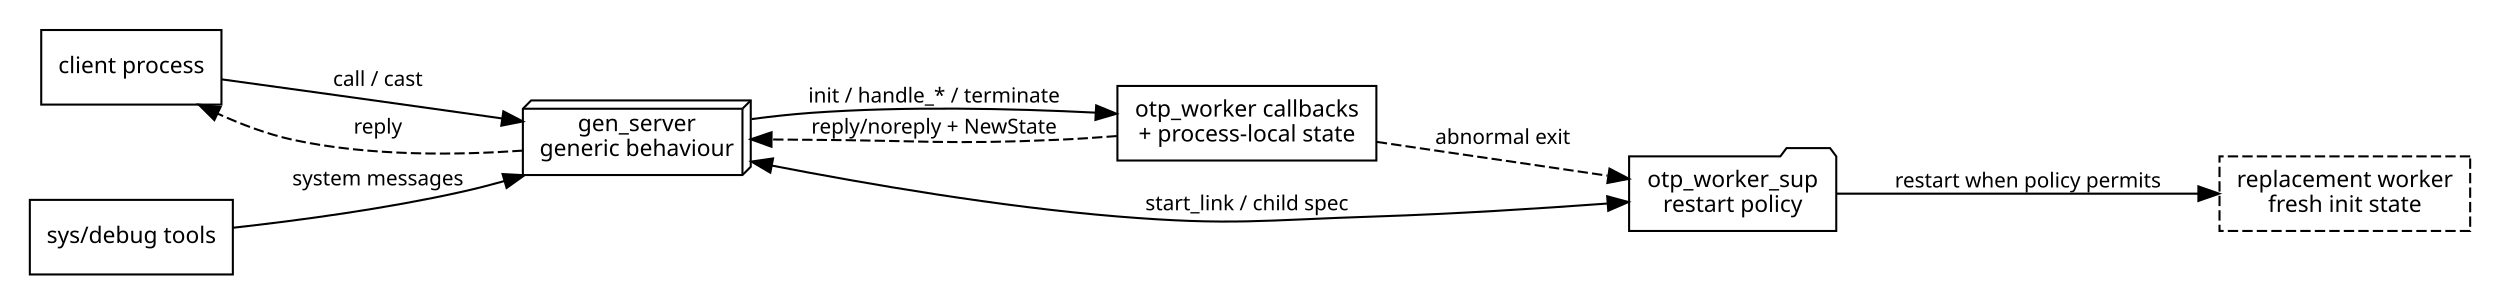
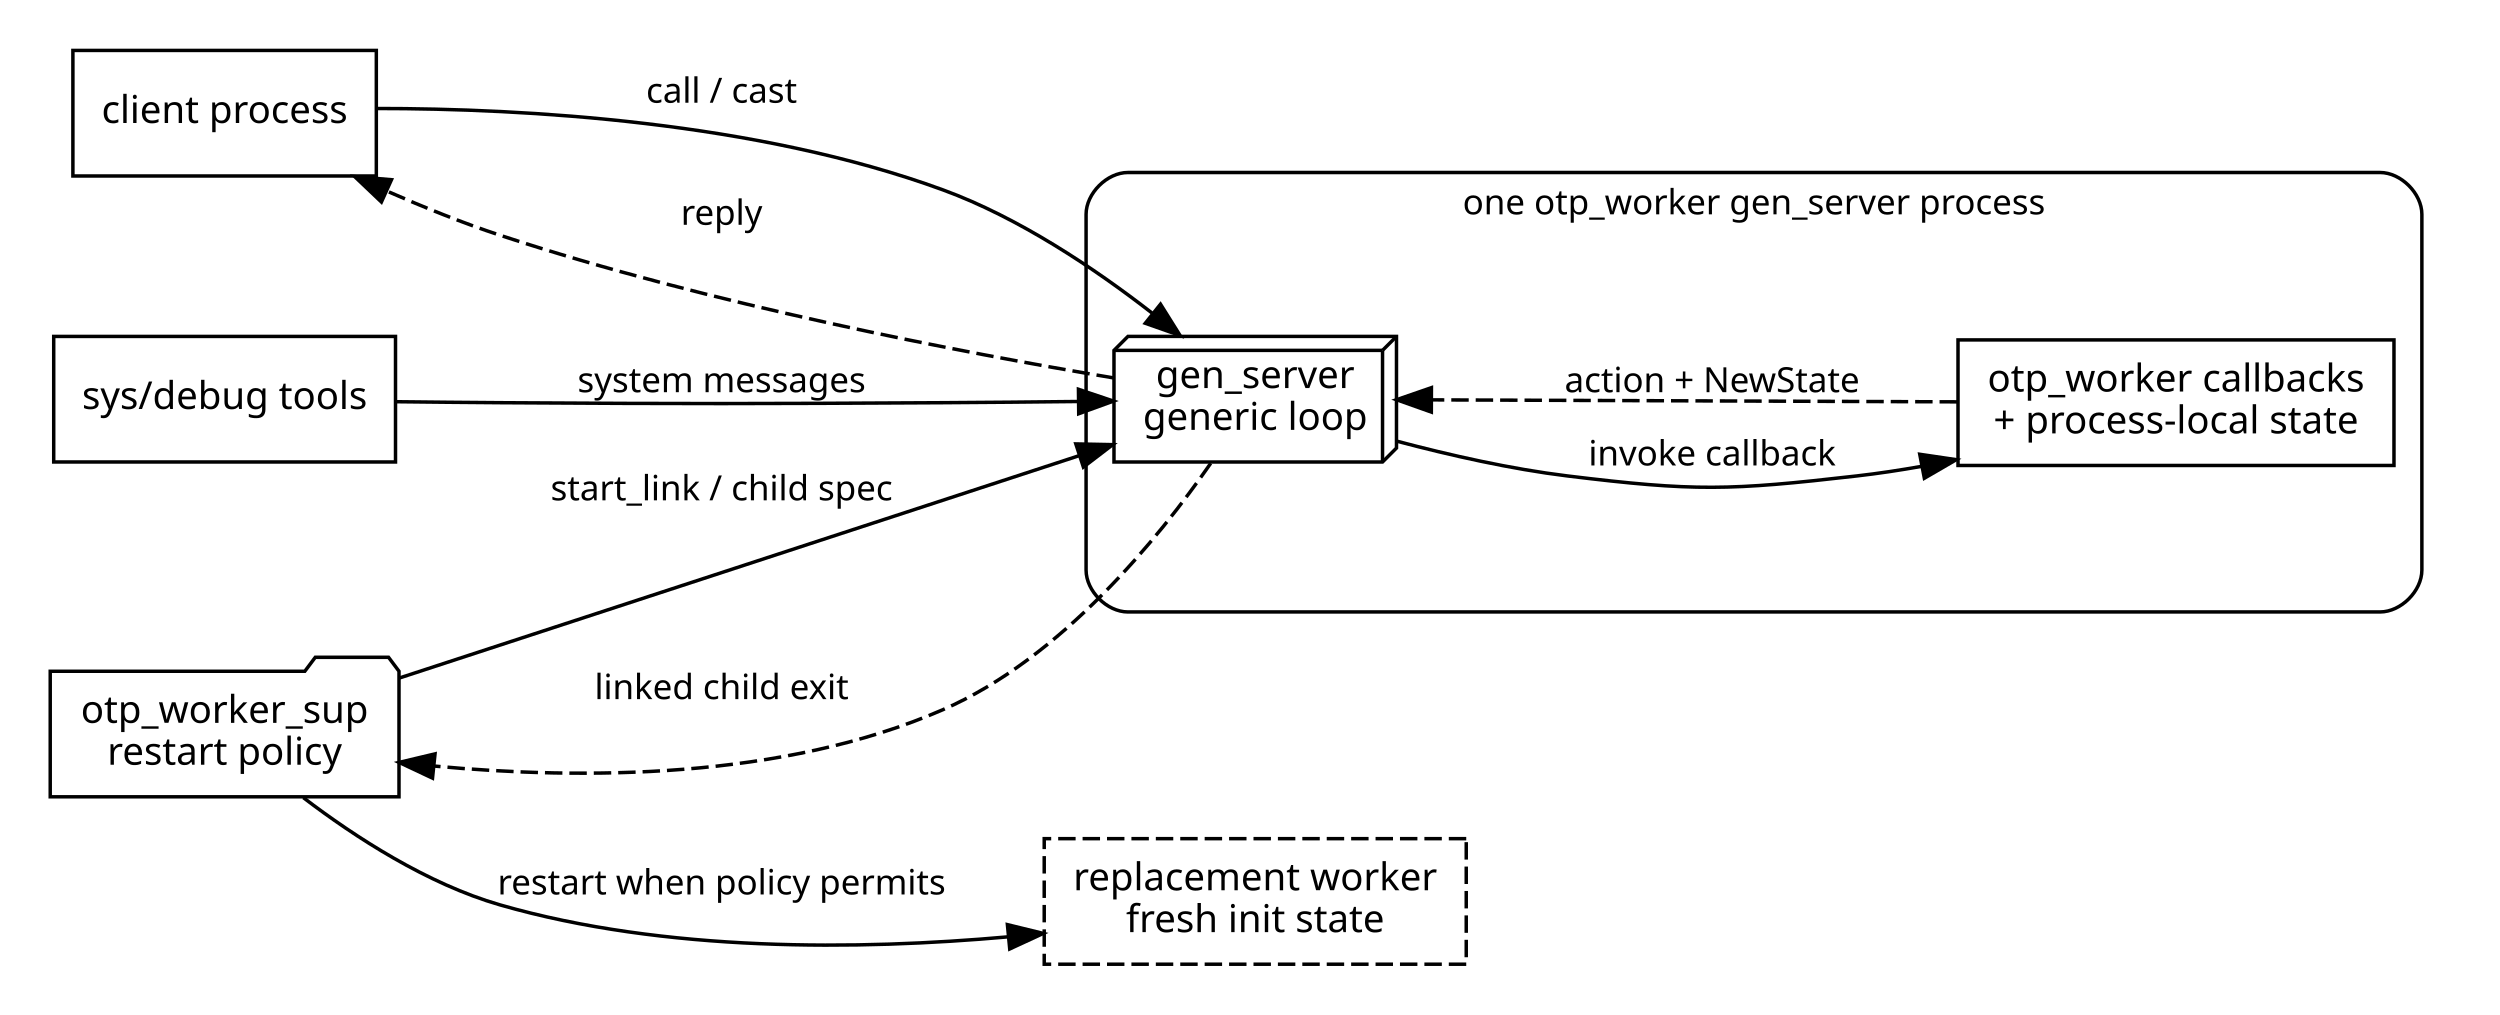
- <svg xmlns="http://www.w3.org/2000/svg" width="1207pt" height="147pt" viewBox="0.00 0.00 1206.80 146.80">
-   <g id="graph0" class="graph" transform="scale(1 1) rotate(0) translate(14.4 132.4)">
+ <svg xmlns="http://www.w3.org/2000/svg" width="717pt" height="291pt" viewBox="0.00 0.00 716.80 290.80">
+   <g id="graph0" class="graph" transform="scale(1 1) rotate(0) translate(14.4 276.4)">
+     <g id="clust1" class="cluster">
+       <path fill="transparent" stroke="black" d="M309,-101C309,-101 668,-101 668,-101 674,-101 680,-107 680,-113 680,-113 680,-215 680,-215 680,-221 674,-227 668,-227 668,-227 309,-227 309,-227 303,-227 297,-221 297,-215 297,-215 297,-113 297,-113 297,-107 303,-101 309,-101" />
+       <text text-anchor="middle" x="488.5" y="-215" font-family="sans-serif" font-size="10.00">one otp_worker gen_server process</text>
+     </g>
    <g id="node1" class="node">
-       <polygon fill="none" stroke="black" points="92.5,-118 5.5,-118 5.5,-82 92.5,-82 92.5,-118" />
-       <text text-anchor="middle" x="49" y="-97.2" font-family="sans-serif" font-size="11.00">client process</text>
+       <polygon fill="none" stroke="black" points="93.5,-262 6.5,-262 6.5,-226 93.5,-226 93.5,-262" />
+       <text text-anchor="middle" x="50" y="-241.2" font-family="sans-serif" font-size="11.00">client process</text>
+     </g>
+     <g id="node5" class="node">
+       <polygon fill="none" stroke="black" points="386,-180 309,-180 305,-176 305,-144 382,-144 386,-148 386,-180" />
+       <polyline fill="none" stroke="black" points="382,-176 305,-176 " />
+       <polyline fill="none" stroke="black" points="382,-176 382,-144 " />
+       <polyline fill="none" stroke="black" points="382,-176 386,-180 " />
+       <text text-anchor="middle" x="345.5" y="-165.2" font-family="sans-serif" font-size="11.00">gen_server</text>
+       <text text-anchor="middle" x="345.5" y="-153.2" font-family="sans-serif" font-size="11.00">generic loop</text>
+     </g>
+     <g id="edge3" class="edge">
+       <path fill="none" stroke="black" d="M93.58,-245.35C136.01,-245.35 202.4,-241.65 256,-222 277.82,-214 299.46,-199.48 315.88,-186.73" />
+       <polygon fill="black" stroke="black" points="318.34,-189.24 323.96,-180.26 313.97,-183.77 318.34,-189.24" />
+       <text text-anchor="middle" x="192.5" y="-247" font-family="sans-serif" font-size="10.00">call / cast</text>
+     </g>
+     <g id="node2" class="node">
+       <polygon fill="none" stroke="black" points="99,-180 1,-180 1,-144 99,-144 99,-180" />
+       <text text-anchor="middle" x="50" y="-159.2" font-family="sans-serif" font-size="11.00">sys/debug tools</text>
+     </g>
+     <g id="edge5" class="edge">
+       <path fill="none" stroke="black" d="M99.26,-161.28C109.1,-161.17 119.38,-161.06 129,-161 185.44,-160.64 199.56,-160.68 256,-161 268.48,-161.07 281.96,-161.2 294.54,-161.34" />
+       <polygon fill="black" stroke="black" points="294.81,-164.84 304.85,-161.46 294.89,-157.84 294.81,-164.84" />
+       <text text-anchor="middle" x="192.5" y="-164" font-family="sans-serif" font-size="10.00">system messages</text>
    </g>
    <g id="node3" class="node">
-       <polygon fill="none" stroke="black" points="348,-84 242,-84 238,-80 238,-48 344,-48 348,-52 348,-84" />
-       <polyline fill="none" stroke="black" points="344,-80 238,-80 " />
-       <polyline fill="none" stroke="black" points="344,-80 344,-48 " />
-       <polyline fill="none" stroke="black" points="344,-80 348,-84 " />
-       <text text-anchor="middle" x="293" y="-69.2" font-family="sans-serif" font-size="11.00">gen_server</text>
-       <text text-anchor="middle" x="293" y="-57.2" font-family="sans-serif" font-size="11.00">generic behaviour</text>
+       <polygon fill="none" stroke="black" points="100,-84 97,-88 76,-88 73,-84 0,-84 0,-48 100,-48 100,-84" />
+       <text text-anchor="middle" x="50" y="-69.2" font-family="sans-serif" font-size="11.00">otp_worker_sup</text>
+       <text text-anchor="middle" x="50" y="-57.2" font-family="sans-serif" font-size="11.00">restart policy</text>
+     </g>
+     <g id="node4" class="node">
+       <polygon fill="none" stroke="black" stroke-dasharray="5,2" points="406,-36 285,-36 285,0 406,0 406,-36" />
+       <text text-anchor="middle" x="345.5" y="-21.2" font-family="sans-serif" font-size="11.00">replacement worker</text>
+       <text text-anchor="middle" x="345.5" y="-9.2" font-family="sans-serif" font-size="11.00">fresh init state</text>
+     </g>
+     <g id="edge8" class="edge">
+       <path fill="none" stroke="black" d="M72.57,-47.76C87.39,-36.47 108.1,-23.02 129,-17 176.26,-3.39 231.81,-4.02 274.68,-7.85" />
+       <polygon fill="black" stroke="black" points="274.44,-11.35 284.73,-8.83 275.11,-4.38 274.44,-11.35" />
+       <text text-anchor="middle" x="192.5" y="-20" font-family="sans-serif" font-size="10.00">restart when policy permits</text>
+     </g>
+     <g id="edge6" class="edge">
+       <path fill="none" stroke="black" d="M100.13,-82.07C154.2,-99.76 240.65,-128.03 294.91,-145.78" />
+       <polygon fill="black" stroke="black" points="294.06,-149.18 304.65,-148.97 296.23,-142.53 294.06,-149.18" />
+       <text text-anchor="middle" x="192.5" y="-133" font-family="sans-serif" font-size="10.00">start_link / child spec</text>
+     </g>
+     <g id="edge4" class="edge">
+       <path fill="none" stroke="black" stroke-dasharray="5,2" d="M304.92,-168.1C261.19,-175.42 189.01,-189.23 129,-209 118.31,-212.52 107.12,-217.02 96.65,-221.62" />
+       <polygon fill="black" stroke="black" points="94.96,-218.54 87.28,-225.84 97.84,-224.93 94.96,-218.54" />
+       <text text-anchor="middle" x="192.5" y="-212" font-family="sans-serif" font-size="10.00">reply</text>
+     </g>
+     <g id="edge7" class="edge">
+       <path fill="none" stroke="black" stroke-dasharray="5,2" d="M332.74,-143.63C317.84,-122.19 289.96,-87.81 256,-73 210.01,-52.95 152.55,-52.85 110.18,-56.81" />
+       <polygon fill="black" stroke="black" points="109.61,-53.35 100.02,-57.86 110.33,-60.31 109.61,-53.35" />
+       <text text-anchor="middle" x="192.5" y="-76" font-family="sans-serif" font-size="10.00">linked child exit</text>
+     </g>
+     <g id="node6" class="node">
+       <polygon fill="none" stroke="black" points="672,-179 547,-179 547,-143 672,-143 672,-179" />
+       <text text-anchor="middle" x="609.5" y="-164.2" font-family="sans-serif" font-size="11.00">otp_worker callbacks</text>
+       <text text-anchor="middle" x="609.5" y="-152.2" font-family="sans-serif" font-size="11.00">+ process-local state</text>
    </g>
    <g id="edge1" class="edge">
-       <path fill="none" stroke="black" d="M92.53,-94.19C124.55,-89.79 169.54,-83.58 209,-78 215.15,-77.13 221.55,-76.22 227.96,-75.3" />
-       <polygon fill="black" stroke="black" points="228.58,-78.75 237.98,-73.86 227.59,-71.82 228.58,-78.75" />
-       <text text-anchor="middle" x="168" y="-91" font-family="sans-serif" font-size="10.00">call / cast</text>
-     </g>
-     <g id="node2" class="node">
-       <polygon fill="none" stroke="black" points="98,-36 0,-36 0,0 98,0 98,-36" />
-       <text text-anchor="middle" x="49" y="-15.2" font-family="sans-serif" font-size="11.00">sys/debug tools</text>
-     </g>
-     <g id="edge5" class="edge">
-       <path fill="none" stroke="black" d="M98.03,-22.54C129.77,-26.06 172.15,-31.74 209,-40 215.53,-41.46 222.29,-43.2 229.01,-45.07" />
-       <polygon fill="black" stroke="black" points="228.2,-48.48 238.78,-47.9 230.14,-41.76 228.2,-48.48" />
-       <text text-anchor="middle" x="168" y="-43" font-family="sans-serif" font-size="10.00">system messages</text>
+       <path fill="none" stroke="black" d="M386.2,-149.94C401.33,-145.93 418.81,-141.98 435,-140 471.62,-135.52 481.35,-135.8 518,-140 524.1,-140.7 530.39,-141.65 536.67,-142.77" />
+       <polygon fill="black" stroke="black" points="536.03,-146.21 546.51,-144.66 537.35,-139.34 536.03,-146.21" />
+       <text text-anchor="middle" x="476.5" y="-143" font-family="sans-serif" font-size="10.00">invoke callback</text>
    </g>
    <g id="edge2" class="edge">
-       <path fill="none" stroke="black" stroke-dasharray="5,2" d="M237.88,-59.78C205.38,-57.5 163.4,-57.12 127,-65 114.78,-67.65 102.17,-72.41 90.78,-77.58" />
-       <polygon fill="black" stroke="black" points="89.06,-74.52 81.54,-81.98 92.07,-80.84 89.06,-74.52" />
-       <text text-anchor="middle" x="168" y="-68" font-family="sans-serif" font-size="10.00">reply</text>
-     </g>
-     <g id="node4" class="node">
-       <polygon fill="none" stroke="black" points="650,-91 525,-91 525,-55 650,-55 650,-91" />
-       <text text-anchor="middle" x="587.5" y="-76.2" font-family="sans-serif" font-size="11.00">otp_worker callbacks</text>
-       <text text-anchor="middle" x="587.5" y="-64.2" font-family="sans-serif" font-size="11.00">+ process-local state</text>
-     </g>
-     <g id="edge3" class="edge">
-       <path fill="none" stroke="black" d="M348.35,-75C357.87,-76.25 367.71,-77.33 377,-78 422.66,-81.28 474.05,-80.13 514.51,-78.11" />
-       <polygon fill="black" stroke="black" points="514.75,-81.6 524.55,-77.58 514.38,-74.61 514.75,-81.6" />
-       <text text-anchor="middle" x="436.5" y="-83" font-family="sans-serif" font-size="10.00">init / handle_* / terminate</text>
-     </g>
-     <g id="edge4" class="edge">
-       <path fill="none" stroke="black" stroke-dasharray="5,2" d="M524.72,-66.81C515.12,-66.06 505.3,-65.41 496,-65 443.16,-62.67 429.89,-64.68 377,-65 370.85,-65.04 364.45,-65.09 358.05,-65.15" />
-       <polygon fill="black" stroke="black" points="357.99,-61.65 348.02,-65.25 358.06,-68.65 357.99,-61.65" />
-       <text text-anchor="middle" x="436.5" y="-68" font-family="sans-serif" font-size="10.00">reply/noreply + NewState</text>
-     </g>
-     <g id="node5" class="node">
-       <polygon fill="none" stroke="black" points="872,-57 869,-61 848,-61 845,-57 772,-57 772,-21 872,-21 872,-57" />
-       <text text-anchor="middle" x="822" y="-42.2" font-family="sans-serif" font-size="11.00">otp_worker_sup</text>
-       <text text-anchor="middle" x="822" y="-30.2" font-family="sans-serif" font-size="11.00">restart policy</text>
-     </g>
-     <g id="edge7" class="edge">
-       <path fill="none" stroke="black" stroke-dasharray="5,2" d="M650.2,-63.98C684.7,-58.93 727.49,-52.67 761.61,-47.68" />
-       <polygon fill="black" stroke="black" points="762.52,-51.09 771.91,-46.18 761.51,-44.16 762.52,-51.09" />
-       <text text-anchor="middle" x="711" y="-63" font-family="sans-serif" font-size="10.00">abnormal exit</text>
-     </g>
-     <g id="edge6" class="edge">
-       <path fill="none" stroke="black" d="M761.32,-34.22C728.49,-31.82 687.03,-29.19 650,-28 594.47,-26.22 580.37,-23.48 525,-28 468.2,-32.64 404.33,-43.6 358.16,-52.56" />
-       <polygon fill="black" stroke="black" points="761.42,-37.73 771.65,-34.98 761.94,-30.75 761.42,-37.73" />
-       <polygon fill="black" stroke="black" points="357.44,-49.13 348.3,-54.5 358.78,-56 357.44,-49.13" />
-       <text text-anchor="middle" x="587.5" y="-31" font-family="sans-serif" font-size="10.00">start_link / child spec</text>
-     </g>
-     <g id="node6" class="node">
-       <polygon fill="none" stroke="black" stroke-dasharray="5,2" points="1178,-57 1057,-57 1057,-21 1178,-21 1178,-57" />
-       <text text-anchor="middle" x="1117.5" y="-42.2" font-family="sans-serif" font-size="11.00">replacement worker</text>
-       <text text-anchor="middle" x="1117.5" y="-30.2" font-family="sans-serif" font-size="11.00">fresh init state</text>
-     </g>
-     <g id="edge8" class="edge">
-       <path fill="none" stroke="black" d="M872.13,-39C919.88,-39 992.88,-39 1046.66,-39" />
-       <polygon fill="black" stroke="black" points="1046.81,-42.5 1056.81,-39 1046.81,-35.5 1046.81,-42.5" />
-       <text text-anchor="middle" x="964.5" y="-42" font-family="sans-serif" font-size="10.00">restart when policy permits</text>
+       <path fill="none" stroke="black" stroke-dasharray="5,2" d="M546.71,-161.24C500.78,-161.41 438.92,-161.65 396.17,-161.81" />
+       <polygon fill="black" stroke="black" points="395.99,-158.31 386.01,-161.85 396.02,-165.31 395.99,-158.31" />
+       <text text-anchor="middle" x="476.5" y="-164" font-family="sans-serif" font-size="10.00">action + NewState</text>
    </g>
  </g>
</svg>
